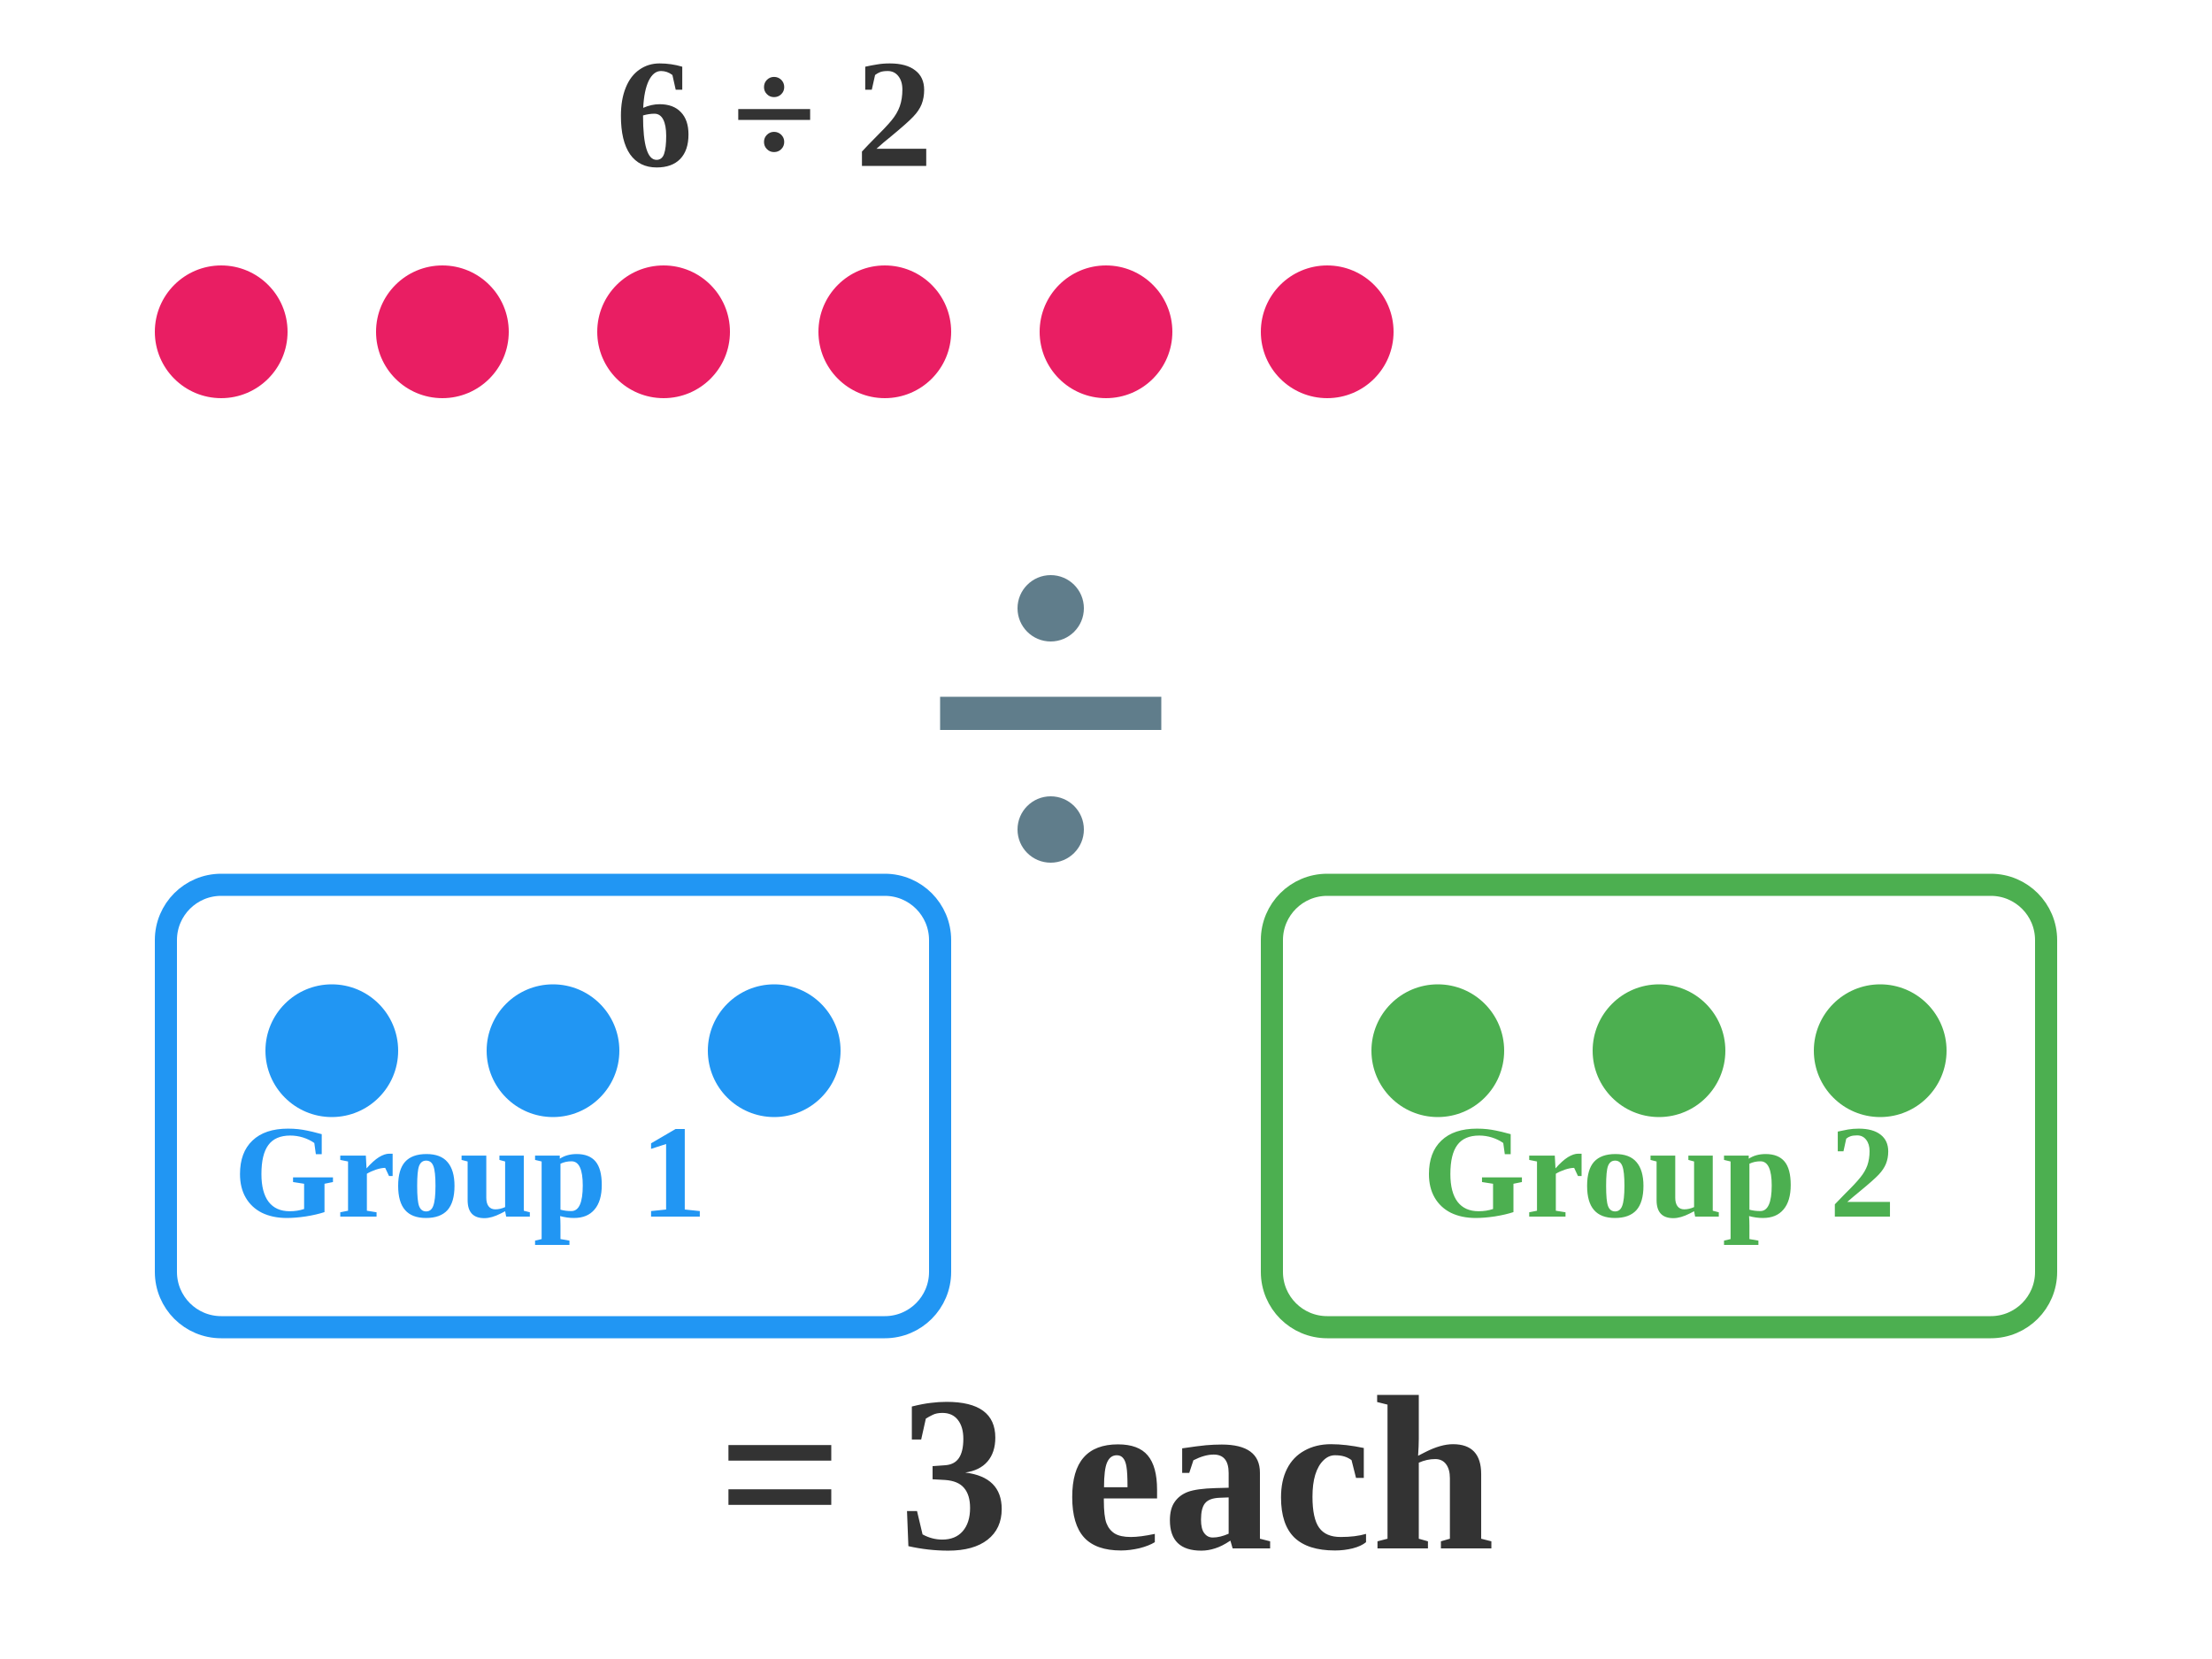
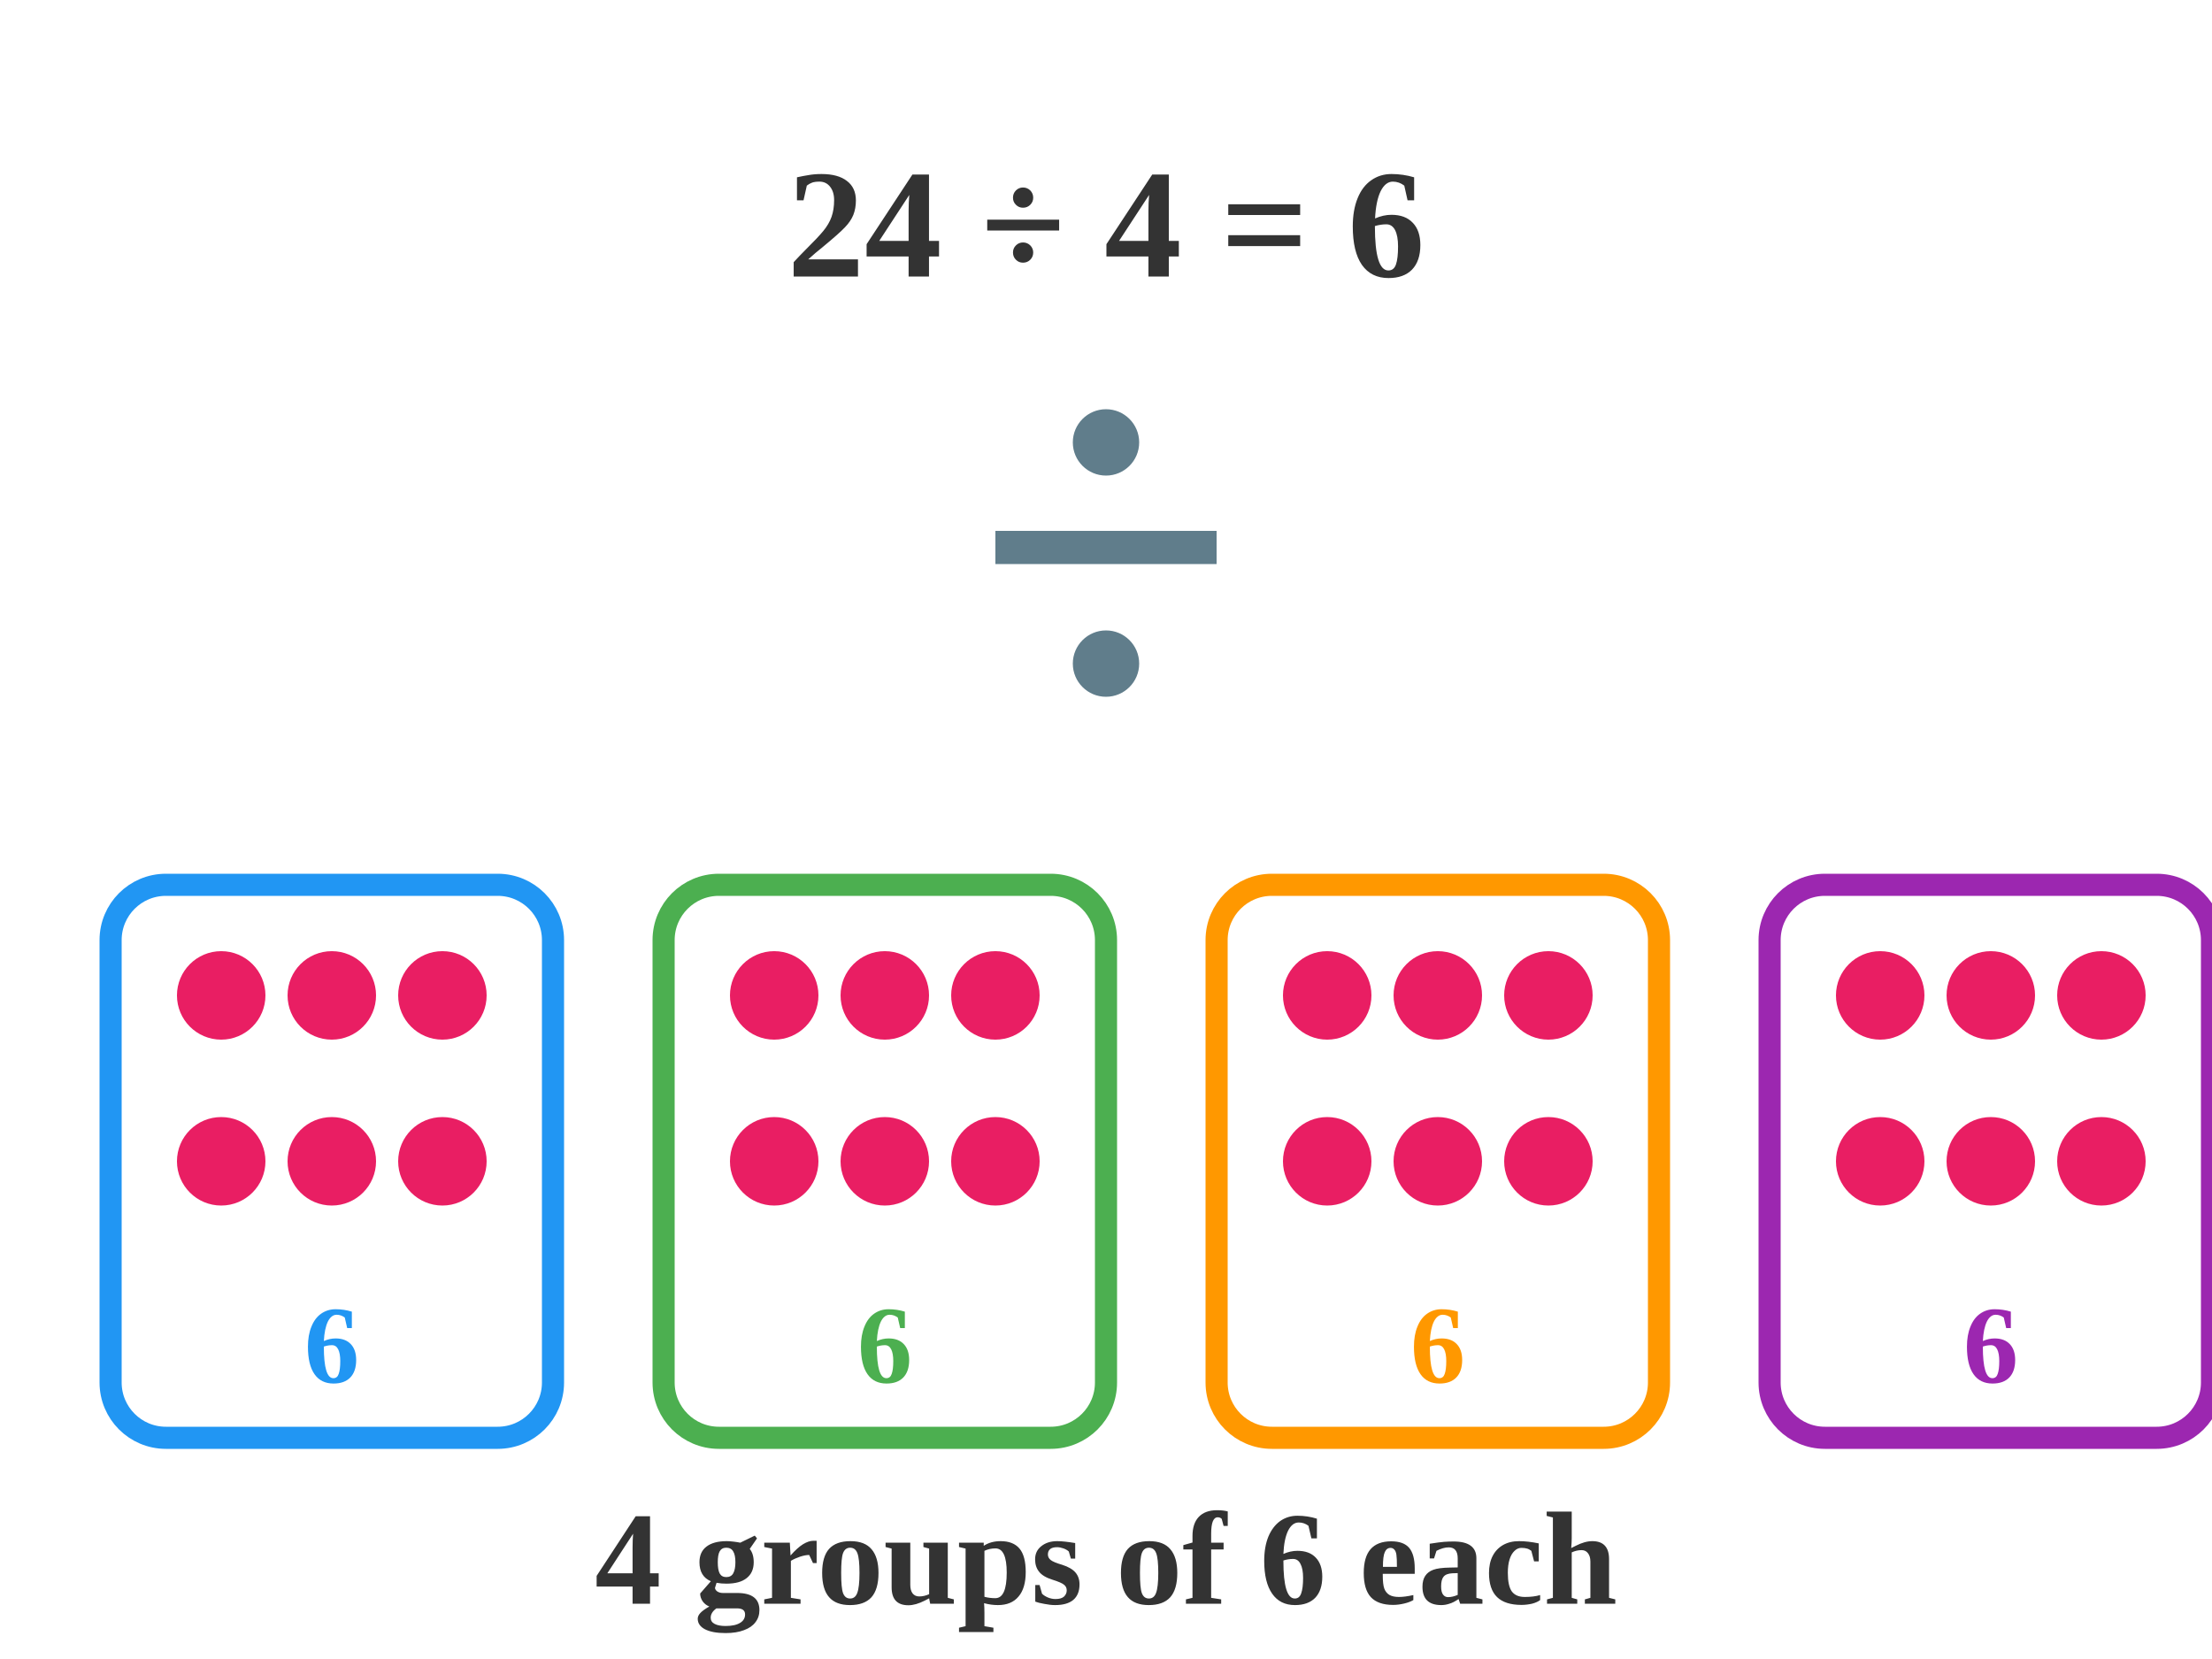
<svg xmlns="http://www.w3.org/2000/svg" width="200" height="150" viewBox="0 0 200 150">
-   <circle cx="95" cy="55" r="3" fill="#607D8B" />
-   <rect x="85" y="63" width="20" height="3" fill="#607D8B" />
-   <circle cx="95" cy="75" r="3" fill="#607D8B" />
-   <g id="total">
-     <circle cx="20" cy="30" r="6" fill="#E91E63" />
-     <circle cx="40" cy="30" r="6" fill="#E91E63" />
-     <circle cx="60" cy="30" r="6" fill="#E91E63" />
-     <circle cx="80" cy="30" r="6" fill="#E91E63" />
-     <circle cx="100" cy="30" r="6" fill="#E91E63" />
-     <circle cx="120" cy="30" r="6" fill="#E91E63" />
-   </g>
-   <text x="70" y="15" text-anchor="middle" font-size="14" fill="#333" font-weight="bold">6 ÷ 2</text>
+   <circle cx="100" cy="40" r="3" fill="#607D8B" />
+   <rect x="90" y="48" width="20" height="3" fill="#607D8B" />
+   <circle cx="100" cy="60" r="3" fill="#607D8B" />
+   <text x="100" y="25" text-anchor="middle" font-size="14" fill="#333" font-weight="bold">24 ÷ 4 = 6</text>
  <g id="group1">
-     <rect x="15" y="80" width="70" height="40" fill="none" stroke="#2196F3" stroke-width="2" rx="5" />
-     <circle cx="30" cy="95" r="6" fill="#2196F3" />
-     <circle cx="50" cy="95" r="6" fill="#2196F3" />
-     <circle cx="70" cy="95" r="6" fill="#2196F3" />
-     <text x="42.5" y="110" text-anchor="middle" font-size="12" fill="#2196F3" font-weight="bold">Group 1</text>
+     <rect x="10" y="80" width="40" height="50" fill="none" stroke="#2196F3" stroke-width="2" rx="5" />
+     <circle cx="20" cy="90" r="4" fill="#E91E63" />
+     <circle cx="30" cy="90" r="4" fill="#E91E63" />
+     <circle cx="40" cy="90" r="4" fill="#E91E63" />
+     <circle cx="20" cy="105" r="4" fill="#E91E63" />
+     <circle cx="30" cy="105" r="4" fill="#E91E63" />
+     <circle cx="40" cy="105" r="4" fill="#E91E63" />
+     <text x="30" y="125" text-anchor="middle" font-size="10" fill="#2196F3" font-weight="bold">6</text>
  </g>
  <g id="group2">
-     <rect x="115" y="80" width="70" height="40" fill="none" stroke="#4CAF50" stroke-width="2" rx="5" />
-     <circle cx="130" cy="95" r="6" fill="#4CAF50" />
-     <circle cx="150" cy="95" r="6" fill="#4CAF50" />
-     <circle cx="170" cy="95" r="6" fill="#4CAF50" />
-     <text x="150" y="110" text-anchor="middle" font-size="12" fill="#4CAF50" font-weight="bold">Group 2</text>
+     <rect x="60" y="80" width="40" height="50" fill="none" stroke="#4CAF50" stroke-width="2" rx="5" />
+     <circle cx="70" cy="90" r="4" fill="#E91E63" />
+     <circle cx="80" cy="90" r="4" fill="#E91E63" />
+     <circle cx="90" cy="90" r="4" fill="#E91E63" />
+     <circle cx="70" cy="105" r="4" fill="#E91E63" />
+     <circle cx="80" cy="105" r="4" fill="#E91E63" />
+     <circle cx="90" cy="105" r="4" fill="#E91E63" />
+     <text x="80" y="125" text-anchor="middle" font-size="10" fill="#4CAF50" font-weight="bold">6</text>
  </g>
-   <text x="100" y="140" text-anchor="middle" font-size="20" fill="#333" font-weight="bold">= 3 each</text>
+   <g id="group3">
+     <rect x="110" y="80" width="40" height="50" fill="none" stroke="#FF9800" stroke-width="2" rx="5" />
+     <circle cx="120" cy="90" r="4" fill="#E91E63" />
+     <circle cx="130" cy="90" r="4" fill="#E91E63" />
+     <circle cx="140" cy="90" r="4" fill="#E91E63" />
+     <circle cx="120" cy="105" r="4" fill="#E91E63" />
+     <circle cx="130" cy="105" r="4" fill="#E91E63" />
+     <circle cx="140" cy="105" r="4" fill="#E91E63" />
+     <text x="130" y="125" text-anchor="middle" font-size="10" fill="#FF9800" font-weight="bold">6</text>
+   </g>
+   <g id="group4">
+     <rect x="160" y="80" width="40" height="50" fill="none" stroke="#9C27B0" stroke-width="2" rx="5" />
+     <circle cx="170" cy="90" r="4" fill="#E91E63" />
+     <circle cx="180" cy="90" r="4" fill="#E91E63" />
+     <circle cx="190" cy="90" r="4" fill="#E91E63" />
+     <circle cx="170" cy="105" r="4" fill="#E91E63" />
+     <circle cx="180" cy="105" r="4" fill="#E91E63" />
+     <circle cx="190" cy="105" r="4" fill="#E91E63" />
+     <text x="180" y="125" text-anchor="middle" font-size="10" fill="#9C27B0" font-weight="bold">6</text>
+   </g>
+   <text x="100" y="145" text-anchor="middle" font-size="12" fill="#333" font-weight="bold">4 groups of 6 each</text>
</svg>
